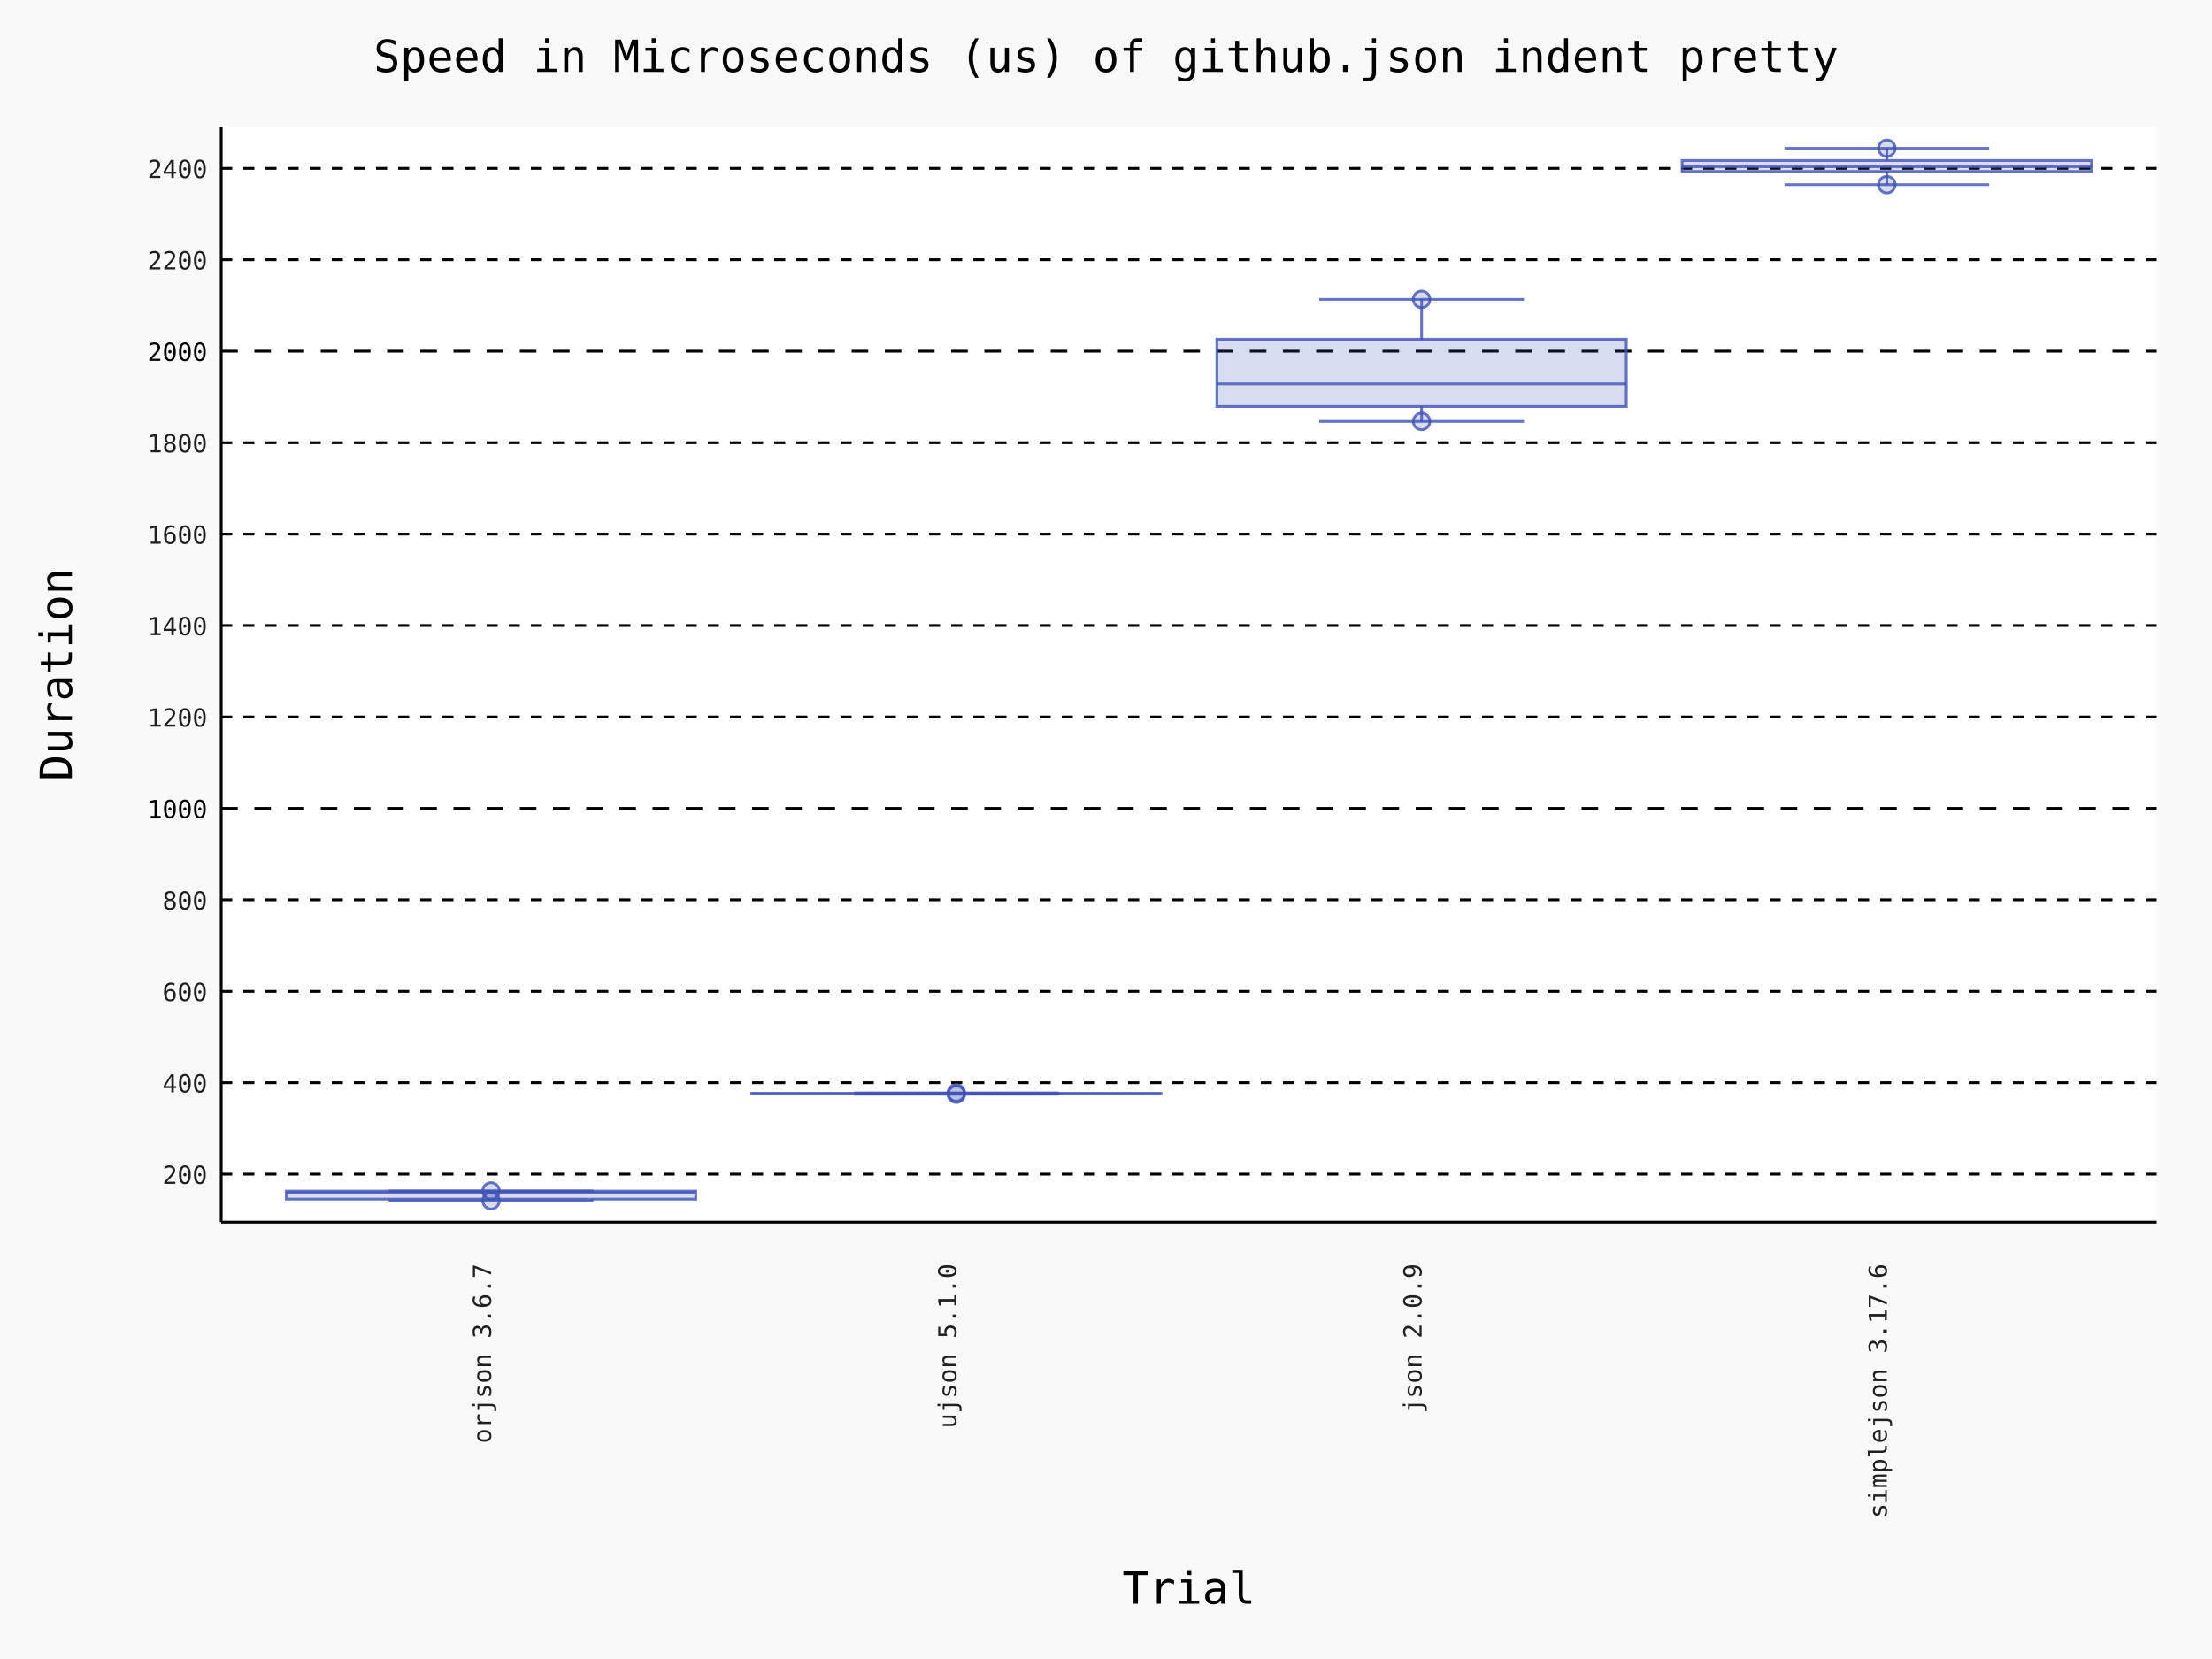
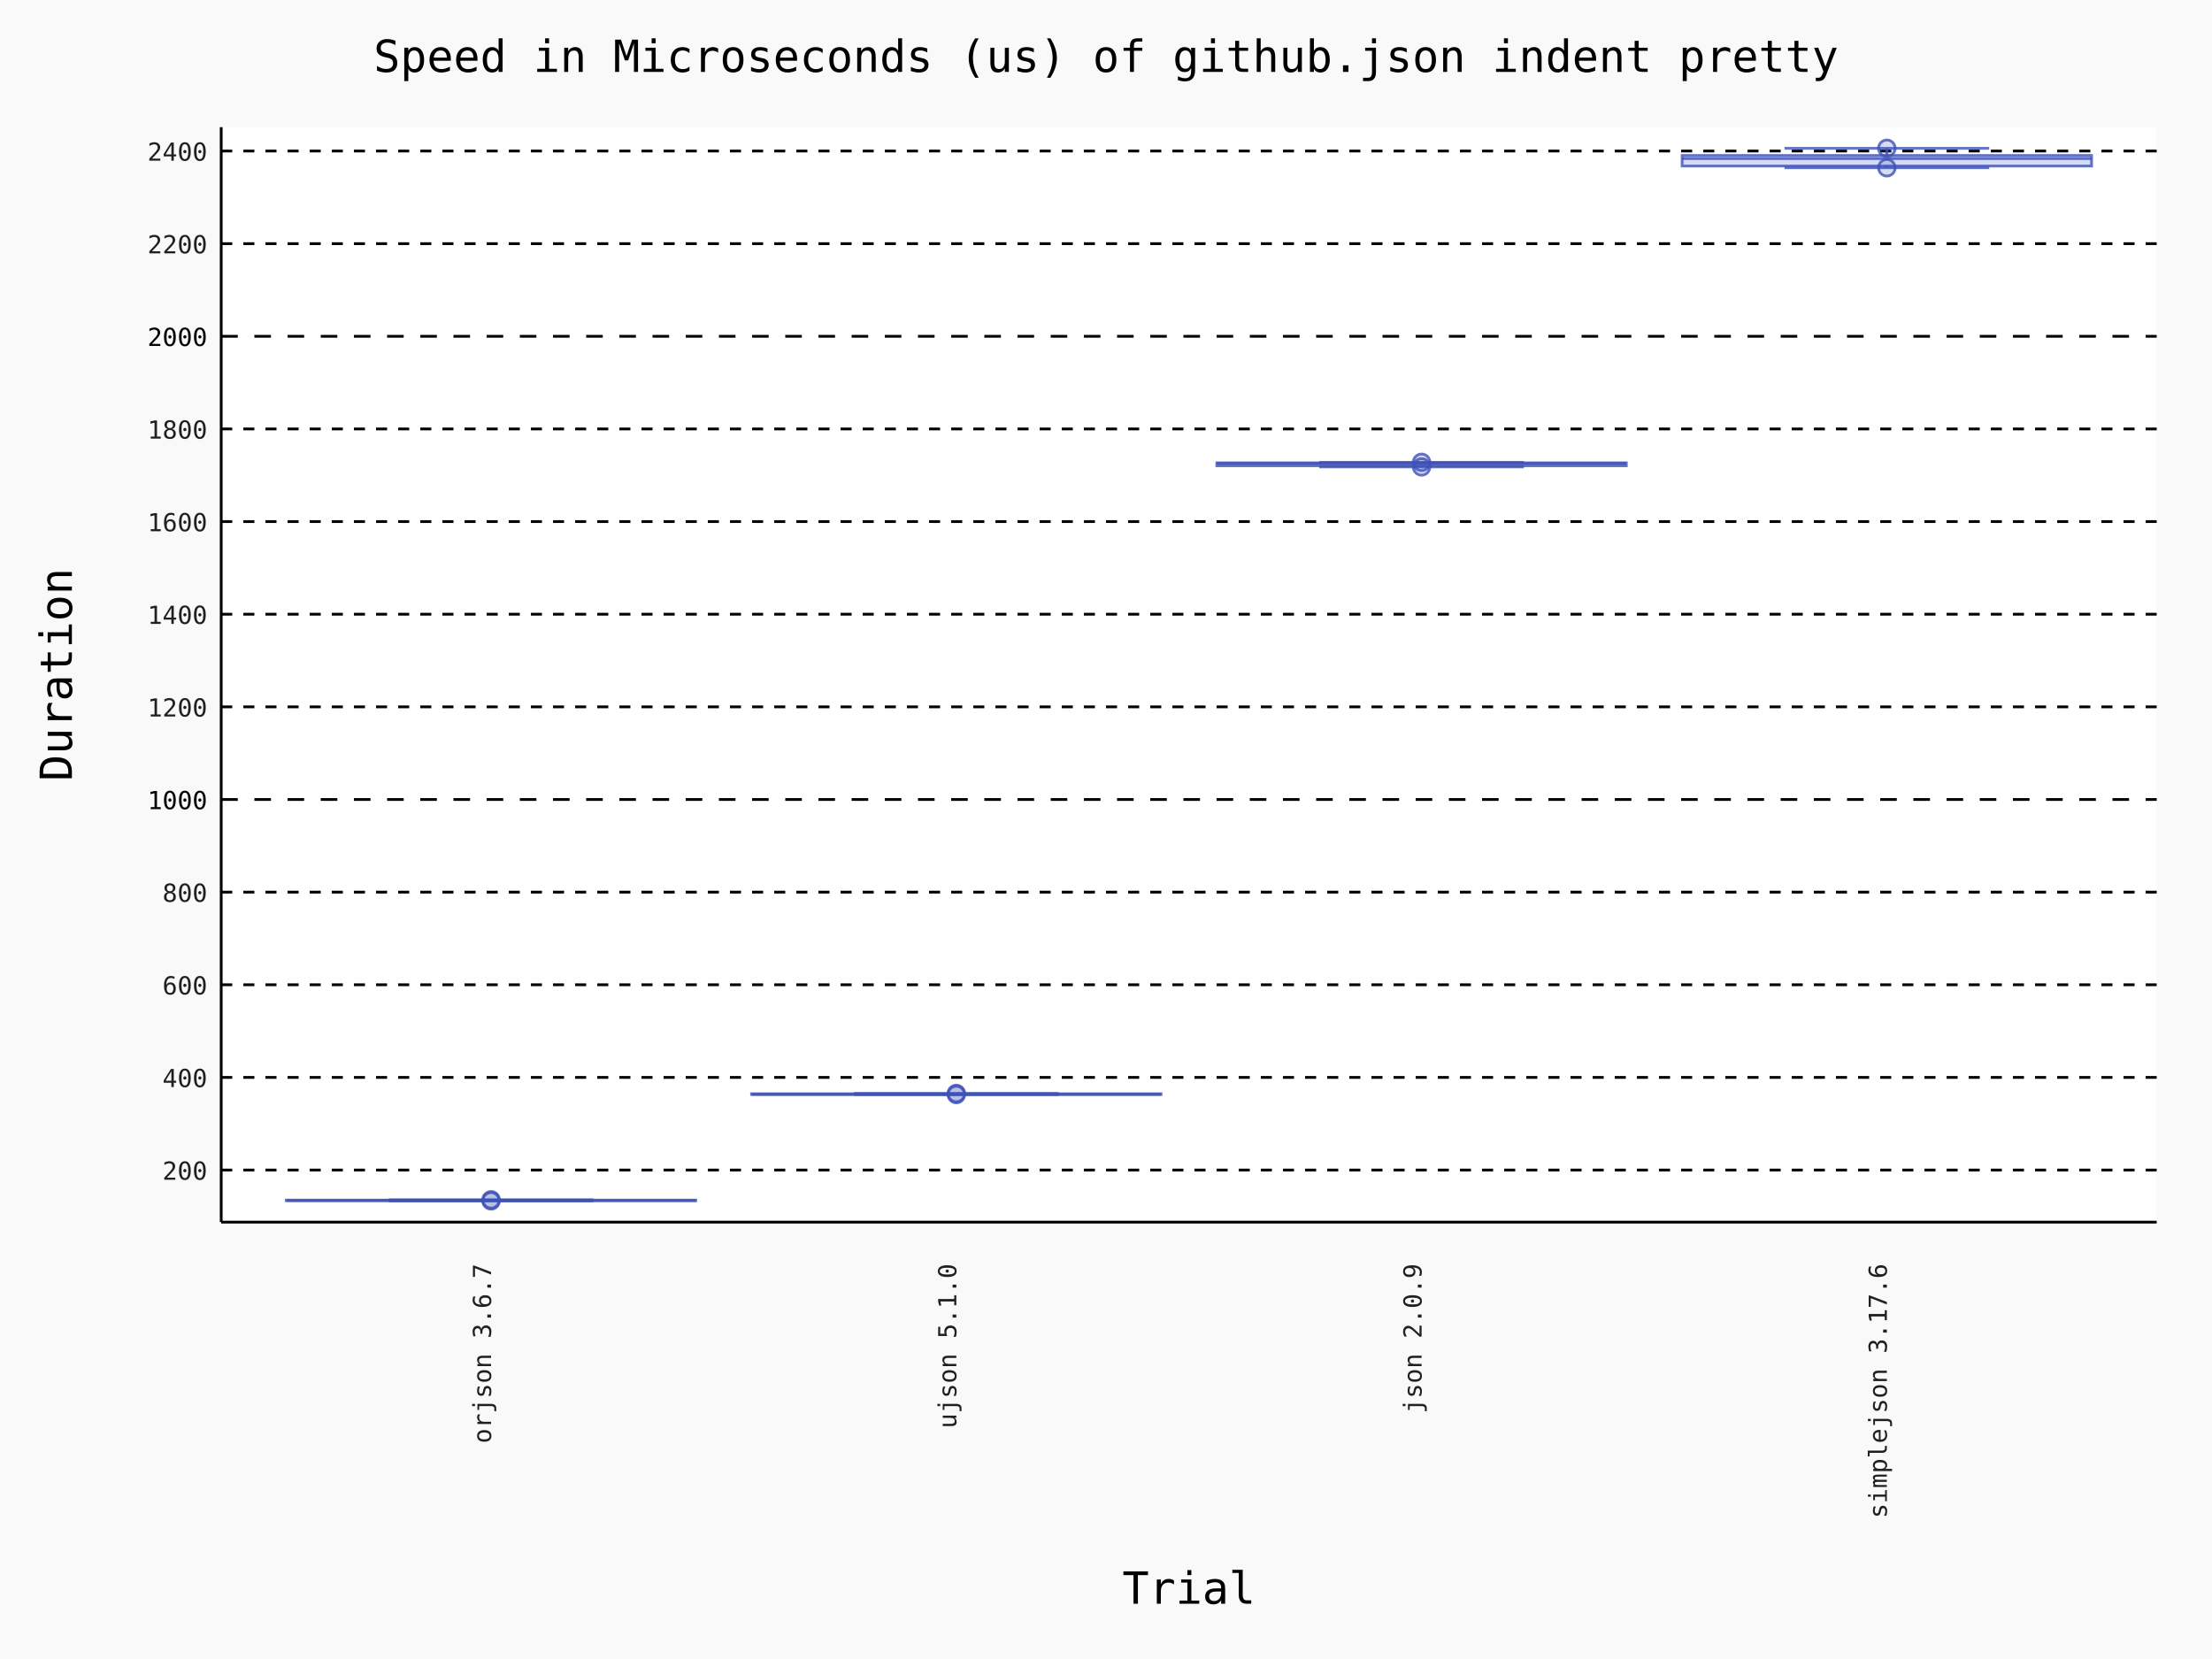
- <svg xmlns="http://www.w3.org/2000/svg" id="chart-5c181fe8-2276-4d3e-965f-a62d33a86fb0" class="pygal-chart" viewBox="0 0 800 600">
+ <svg xmlns="http://www.w3.org/2000/svg" id="chart-e7b89b30-80ec-4679-8d17-3966ae1e5032" class="pygal-chart" viewBox="0 0 800 600">
  <defs>
-     <style type="text/css">#chart-5c181fe8-2276-4d3e-965f-a62d33a86fb0{-webkit-user-select:none;-webkit-font-smoothing:antialiased;font-family:Consolas,"Deja Vu Sans Mono","Bitstream Vera Sans Mono","Courier New",monospace}#chart-5c181fe8-2276-4d3e-965f-a62d33a86fb0 .title{font-family:Consolas,"Deja Vu Sans Mono","Bitstream Vera Sans Mono","Courier New",monospace;font-size:16px}#chart-5c181fe8-2276-4d3e-965f-a62d33a86fb0 .legends .legend text{font-family:Consolas,"Deja Vu Sans Mono","Bitstream Vera Sans Mono","Courier New",monospace;font-size:14px}#chart-5c181fe8-2276-4d3e-965f-a62d33a86fb0 .axis text{font-family:Consolas,"Deja Vu Sans Mono","Bitstream Vera Sans Mono","Courier New",monospace;font-size:10px}#chart-5c181fe8-2276-4d3e-965f-a62d33a86fb0 .axis text.major{font-family:Consolas,"Deja Vu Sans Mono","Bitstream Vera Sans Mono","Courier New",monospace;font-size:10px}#chart-5c181fe8-2276-4d3e-965f-a62d33a86fb0 .text-overlay text.value{font-family:Consolas,"Deja Vu Sans Mono","Bitstream Vera Sans Mono","Courier New",monospace;font-size:16px}#chart-5c181fe8-2276-4d3e-965f-a62d33a86fb0 .text-overlay text.label{font-family:Consolas,"Deja Vu Sans Mono","Bitstream Vera Sans Mono","Courier New",monospace;font-size:10px}#chart-5c181fe8-2276-4d3e-965f-a62d33a86fb0 .tooltip{font-family:Consolas,"Deja Vu Sans Mono","Bitstream Vera Sans Mono","Courier New",monospace;font-size:14px}#chart-5c181fe8-2276-4d3e-965f-a62d33a86fb0 text.no_data{font-family:Consolas,"Deja Vu Sans Mono","Bitstream Vera Sans Mono","Courier New",monospace;font-size:64px}
- #chart-5c181fe8-2276-4d3e-965f-a62d33a86fb0{background-color:rgba(249,249,249,1)}#chart-5c181fe8-2276-4d3e-965f-a62d33a86fb0 path,#chart-5c181fe8-2276-4d3e-965f-a62d33a86fb0 line,#chart-5c181fe8-2276-4d3e-965f-a62d33a86fb0 rect,#chart-5c181fe8-2276-4d3e-965f-a62d33a86fb0 circle{-webkit-transition:150ms;-moz-transition:150ms;transition:150ms}#chart-5c181fe8-2276-4d3e-965f-a62d33a86fb0 .graph &gt; .background{fill:rgba(249,249,249,1)}#chart-5c181fe8-2276-4d3e-965f-a62d33a86fb0 .plot &gt; .background{fill:rgba(255,255,255,1)}#chart-5c181fe8-2276-4d3e-965f-a62d33a86fb0 .graph{fill:rgba(0,0,0,.87)}#chart-5c181fe8-2276-4d3e-965f-a62d33a86fb0 text.no_data{fill:rgba(0,0,0,1)}#chart-5c181fe8-2276-4d3e-965f-a62d33a86fb0 .title{fill:rgba(0,0,0,1)}#chart-5c181fe8-2276-4d3e-965f-a62d33a86fb0 .legends .legend text{fill:rgba(0,0,0,.87)}#chart-5c181fe8-2276-4d3e-965f-a62d33a86fb0 .legends .legend:hover text{fill:rgba(0,0,0,1)}#chart-5c181fe8-2276-4d3e-965f-a62d33a86fb0 .axis .line{stroke:rgba(0,0,0,1)}#chart-5c181fe8-2276-4d3e-965f-a62d33a86fb0 .axis .guide.line{stroke:rgba(0,0,0,.54)}#chart-5c181fe8-2276-4d3e-965f-a62d33a86fb0 .axis .major.line{stroke:rgba(0,0,0,.87)}#chart-5c181fe8-2276-4d3e-965f-a62d33a86fb0 .axis text.major{fill:rgba(0,0,0,1)}#chart-5c181fe8-2276-4d3e-965f-a62d33a86fb0 .axis.y .guides:hover .guide.line,#chart-5c181fe8-2276-4d3e-965f-a62d33a86fb0 .line-graph .axis.x .guides:hover .guide.line,#chart-5c181fe8-2276-4d3e-965f-a62d33a86fb0 .stackedline-graph .axis.x .guides:hover .guide.line,#chart-5c181fe8-2276-4d3e-965f-a62d33a86fb0 .xy-graph .axis.x .guides:hover .guide.line{stroke:rgba(0,0,0,1)}#chart-5c181fe8-2276-4d3e-965f-a62d33a86fb0 .axis .guides:hover text{fill:rgba(0,0,0,1)}#chart-5c181fe8-2276-4d3e-965f-a62d33a86fb0 .reactive{fill-opacity:.7;stroke-opacity:.8;stroke-width:1}#chart-5c181fe8-2276-4d3e-965f-a62d33a86fb0 .ci{stroke:rgba(0,0,0,.87)}#chart-5c181fe8-2276-4d3e-965f-a62d33a86fb0 .reactive.active,#chart-5c181fe8-2276-4d3e-965f-a62d33a86fb0 .active .reactive{fill-opacity:.8;stroke-opacity:.9;stroke-width:4}#chart-5c181fe8-2276-4d3e-965f-a62d33a86fb0 .ci .reactive.active{stroke-width:1.5}#chart-5c181fe8-2276-4d3e-965f-a62d33a86fb0 .series text{fill:rgba(0,0,0,1)}#chart-5c181fe8-2276-4d3e-965f-a62d33a86fb0 .tooltip rect{fill:rgba(255,255,255,1);stroke:rgba(0,0,0,1);-webkit-transition:opacity 150ms;-moz-transition:opacity 150ms;transition:opacity 150ms}#chart-5c181fe8-2276-4d3e-965f-a62d33a86fb0 .tooltip .label{fill:rgba(0,0,0,.87)}#chart-5c181fe8-2276-4d3e-965f-a62d33a86fb0 .tooltip .label{fill:rgba(0,0,0,.87)}#chart-5c181fe8-2276-4d3e-965f-a62d33a86fb0 .tooltip .legend{font-size:.8em;fill:rgba(0,0,0,.54)}#chart-5c181fe8-2276-4d3e-965f-a62d33a86fb0 .tooltip .x_label{font-size:.6em;fill:rgba(0,0,0,1)}#chart-5c181fe8-2276-4d3e-965f-a62d33a86fb0 .tooltip .xlink{font-size:.5em;text-decoration:underline}#chart-5c181fe8-2276-4d3e-965f-a62d33a86fb0 .tooltip .value{font-size:1.5em}#chart-5c181fe8-2276-4d3e-965f-a62d33a86fb0 .bound{font-size:.5em}#chart-5c181fe8-2276-4d3e-965f-a62d33a86fb0 .max-value{font-size:.75em;fill:rgba(0,0,0,.54)}#chart-5c181fe8-2276-4d3e-965f-a62d33a86fb0 .map-element{fill:rgba(255,255,255,1);stroke:rgba(0,0,0,.54) !important}#chart-5c181fe8-2276-4d3e-965f-a62d33a86fb0 .map-element .reactive{fill-opacity:inherit;stroke-opacity:inherit}#chart-5c181fe8-2276-4d3e-965f-a62d33a86fb0 .color-0,#chart-5c181fe8-2276-4d3e-965f-a62d33a86fb0 .color-0 a:visited{stroke:#3F51B5;fill:#3F51B5}#chart-5c181fe8-2276-4d3e-965f-a62d33a86fb0 .color-1,#chart-5c181fe8-2276-4d3e-965f-a62d33a86fb0 .color-1 a:visited{stroke:#3F51B5;fill:#3F51B5}#chart-5c181fe8-2276-4d3e-965f-a62d33a86fb0 .color-2,#chart-5c181fe8-2276-4d3e-965f-a62d33a86fb0 .color-2 a:visited{stroke:#3F51B5;fill:#3F51B5}#chart-5c181fe8-2276-4d3e-965f-a62d33a86fb0 .color-3,#chart-5c181fe8-2276-4d3e-965f-a62d33a86fb0 .color-3 a:visited{stroke:#3F51B5;fill:#3F51B5}#chart-5c181fe8-2276-4d3e-965f-a62d33a86fb0 .text-overlay .color-0 text{fill:black}#chart-5c181fe8-2276-4d3e-965f-a62d33a86fb0 .text-overlay .color-1 text{fill:black}#chart-5c181fe8-2276-4d3e-965f-a62d33a86fb0 .text-overlay .color-2 text{fill:black}#chart-5c181fe8-2276-4d3e-965f-a62d33a86fb0 .text-overlay .color-3 text{fill:black}
- #chart-5c181fe8-2276-4d3e-965f-a62d33a86fb0 text.no_data{text-anchor:middle}#chart-5c181fe8-2276-4d3e-965f-a62d33a86fb0 .guide.line{fill:none}#chart-5c181fe8-2276-4d3e-965f-a62d33a86fb0 .centered{text-anchor:middle}#chart-5c181fe8-2276-4d3e-965f-a62d33a86fb0 .title{text-anchor:middle}#chart-5c181fe8-2276-4d3e-965f-a62d33a86fb0 .legends .legend text{fill-opacity:1}#chart-5c181fe8-2276-4d3e-965f-a62d33a86fb0 .axis.x text{text-anchor:middle}#chart-5c181fe8-2276-4d3e-965f-a62d33a86fb0 .axis.x:not(.web) text[transform]{text-anchor:start}#chart-5c181fe8-2276-4d3e-965f-a62d33a86fb0 .axis.x:not(.web) text[transform].backwards{text-anchor:end}#chart-5c181fe8-2276-4d3e-965f-a62d33a86fb0 .axis.y text{text-anchor:end}#chart-5c181fe8-2276-4d3e-965f-a62d33a86fb0 .axis.y text[transform].backwards{text-anchor:start}#chart-5c181fe8-2276-4d3e-965f-a62d33a86fb0 .axis.y2 text{text-anchor:start}#chart-5c181fe8-2276-4d3e-965f-a62d33a86fb0 .axis.y2 text[transform].backwards{text-anchor:end}#chart-5c181fe8-2276-4d3e-965f-a62d33a86fb0 .axis .guide.line{stroke-dasharray:4,4;stroke:black}#chart-5c181fe8-2276-4d3e-965f-a62d33a86fb0 .axis .major.guide.line{stroke-dasharray:6,6;stroke:black}#chart-5c181fe8-2276-4d3e-965f-a62d33a86fb0 .horizontal .axis.y .guide.line,#chart-5c181fe8-2276-4d3e-965f-a62d33a86fb0 .horizontal .axis.y2 .guide.line,#chart-5c181fe8-2276-4d3e-965f-a62d33a86fb0 .vertical .axis.x .guide.line{opacity:0}#chart-5c181fe8-2276-4d3e-965f-a62d33a86fb0 .horizontal .axis.always_show .guide.line,#chart-5c181fe8-2276-4d3e-965f-a62d33a86fb0 .vertical .axis.always_show .guide.line{opacity:1 !important}#chart-5c181fe8-2276-4d3e-965f-a62d33a86fb0 .axis.y .guides:hover .guide.line,#chart-5c181fe8-2276-4d3e-965f-a62d33a86fb0 .axis.y2 .guides:hover .guide.line,#chart-5c181fe8-2276-4d3e-965f-a62d33a86fb0 .axis.x .guides:hover .guide.line{opacity:1}#chart-5c181fe8-2276-4d3e-965f-a62d33a86fb0 .axis .guides:hover text{opacity:1}#chart-5c181fe8-2276-4d3e-965f-a62d33a86fb0 .nofill{fill:none}#chart-5c181fe8-2276-4d3e-965f-a62d33a86fb0 .subtle-fill{fill-opacity:.2}#chart-5c181fe8-2276-4d3e-965f-a62d33a86fb0 .dot{stroke-width:1px;fill-opacity:1;stroke-opacity:1}#chart-5c181fe8-2276-4d3e-965f-a62d33a86fb0 .dot.active{stroke-width:5px}#chart-5c181fe8-2276-4d3e-965f-a62d33a86fb0 .dot.negative{fill:transparent}#chart-5c181fe8-2276-4d3e-965f-a62d33a86fb0 text,#chart-5c181fe8-2276-4d3e-965f-a62d33a86fb0 tspan{stroke:none !important}#chart-5c181fe8-2276-4d3e-965f-a62d33a86fb0 .series text.active{opacity:1}#chart-5c181fe8-2276-4d3e-965f-a62d33a86fb0 .tooltip rect{fill-opacity:.95;stroke-width:.5}#chart-5c181fe8-2276-4d3e-965f-a62d33a86fb0 .tooltip text{fill-opacity:1}#chart-5c181fe8-2276-4d3e-965f-a62d33a86fb0 .showable{visibility:hidden}#chart-5c181fe8-2276-4d3e-965f-a62d33a86fb0 .showable.shown{visibility:visible}#chart-5c181fe8-2276-4d3e-965f-a62d33a86fb0 .gauge-background{fill:rgba(229,229,229,1);stroke:none}#chart-5c181fe8-2276-4d3e-965f-a62d33a86fb0 .bg-lines{stroke:rgba(249,249,249,1);stroke-width:2px}
+     <style type="text/css">#chart-e7b89b30-80ec-4679-8d17-3966ae1e5032{-webkit-user-select:none;-webkit-font-smoothing:antialiased;font-family:Consolas,"Deja Vu Sans Mono","Bitstream Vera Sans Mono","Courier New",monospace}#chart-e7b89b30-80ec-4679-8d17-3966ae1e5032 .title{font-family:Consolas,"Deja Vu Sans Mono","Bitstream Vera Sans Mono","Courier New",monospace;font-size:16px}#chart-e7b89b30-80ec-4679-8d17-3966ae1e5032 .legends .legend text{font-family:Consolas,"Deja Vu Sans Mono","Bitstream Vera Sans Mono","Courier New",monospace;font-size:14px}#chart-e7b89b30-80ec-4679-8d17-3966ae1e5032 .axis text{font-family:Consolas,"Deja Vu Sans Mono","Bitstream Vera Sans Mono","Courier New",monospace;font-size:10px}#chart-e7b89b30-80ec-4679-8d17-3966ae1e5032 .axis text.major{font-family:Consolas,"Deja Vu Sans Mono","Bitstream Vera Sans Mono","Courier New",monospace;font-size:10px}#chart-e7b89b30-80ec-4679-8d17-3966ae1e5032 .text-overlay text.value{font-family:Consolas,"Deja Vu Sans Mono","Bitstream Vera Sans Mono","Courier New",monospace;font-size:16px}#chart-e7b89b30-80ec-4679-8d17-3966ae1e5032 .text-overlay text.label{font-family:Consolas,"Deja Vu Sans Mono","Bitstream Vera Sans Mono","Courier New",monospace;font-size:10px}#chart-e7b89b30-80ec-4679-8d17-3966ae1e5032 .tooltip{font-family:Consolas,"Deja Vu Sans Mono","Bitstream Vera Sans Mono","Courier New",monospace;font-size:14px}#chart-e7b89b30-80ec-4679-8d17-3966ae1e5032 text.no_data{font-family:Consolas,"Deja Vu Sans Mono","Bitstream Vera Sans Mono","Courier New",monospace;font-size:64px}
+ #chart-e7b89b30-80ec-4679-8d17-3966ae1e5032{background-color:rgba(249,249,249,1)}#chart-e7b89b30-80ec-4679-8d17-3966ae1e5032 path,#chart-e7b89b30-80ec-4679-8d17-3966ae1e5032 line,#chart-e7b89b30-80ec-4679-8d17-3966ae1e5032 rect,#chart-e7b89b30-80ec-4679-8d17-3966ae1e5032 circle{-webkit-transition:150ms;-moz-transition:150ms;transition:150ms}#chart-e7b89b30-80ec-4679-8d17-3966ae1e5032 .graph &gt; .background{fill:rgba(249,249,249,1)}#chart-e7b89b30-80ec-4679-8d17-3966ae1e5032 .plot &gt; .background{fill:rgba(255,255,255,1)}#chart-e7b89b30-80ec-4679-8d17-3966ae1e5032 .graph{fill:rgba(0,0,0,.87)}#chart-e7b89b30-80ec-4679-8d17-3966ae1e5032 text.no_data{fill:rgba(0,0,0,1)}#chart-e7b89b30-80ec-4679-8d17-3966ae1e5032 .title{fill:rgba(0,0,0,1)}#chart-e7b89b30-80ec-4679-8d17-3966ae1e5032 .legends .legend text{fill:rgba(0,0,0,.87)}#chart-e7b89b30-80ec-4679-8d17-3966ae1e5032 .legends .legend:hover text{fill:rgba(0,0,0,1)}#chart-e7b89b30-80ec-4679-8d17-3966ae1e5032 .axis .line{stroke:rgba(0,0,0,1)}#chart-e7b89b30-80ec-4679-8d17-3966ae1e5032 .axis .guide.line{stroke:rgba(0,0,0,.54)}#chart-e7b89b30-80ec-4679-8d17-3966ae1e5032 .axis .major.line{stroke:rgba(0,0,0,.87)}#chart-e7b89b30-80ec-4679-8d17-3966ae1e5032 .axis text.major{fill:rgba(0,0,0,1)}#chart-e7b89b30-80ec-4679-8d17-3966ae1e5032 .axis.y .guides:hover .guide.line,#chart-e7b89b30-80ec-4679-8d17-3966ae1e5032 .line-graph .axis.x .guides:hover .guide.line,#chart-e7b89b30-80ec-4679-8d17-3966ae1e5032 .stackedline-graph .axis.x .guides:hover .guide.line,#chart-e7b89b30-80ec-4679-8d17-3966ae1e5032 .xy-graph .axis.x .guides:hover .guide.line{stroke:rgba(0,0,0,1)}#chart-e7b89b30-80ec-4679-8d17-3966ae1e5032 .axis .guides:hover text{fill:rgba(0,0,0,1)}#chart-e7b89b30-80ec-4679-8d17-3966ae1e5032 .reactive{fill-opacity:.7;stroke-opacity:.8;stroke-width:1}#chart-e7b89b30-80ec-4679-8d17-3966ae1e5032 .ci{stroke:rgba(0,0,0,.87)}#chart-e7b89b30-80ec-4679-8d17-3966ae1e5032 .reactive.active,#chart-e7b89b30-80ec-4679-8d17-3966ae1e5032 .active .reactive{fill-opacity:.8;stroke-opacity:.9;stroke-width:4}#chart-e7b89b30-80ec-4679-8d17-3966ae1e5032 .ci .reactive.active{stroke-width:1.5}#chart-e7b89b30-80ec-4679-8d17-3966ae1e5032 .series text{fill:rgba(0,0,0,1)}#chart-e7b89b30-80ec-4679-8d17-3966ae1e5032 .tooltip rect{fill:rgba(255,255,255,1);stroke:rgba(0,0,0,1);-webkit-transition:opacity 150ms;-moz-transition:opacity 150ms;transition:opacity 150ms}#chart-e7b89b30-80ec-4679-8d17-3966ae1e5032 .tooltip .label{fill:rgba(0,0,0,.87)}#chart-e7b89b30-80ec-4679-8d17-3966ae1e5032 .tooltip .label{fill:rgba(0,0,0,.87)}#chart-e7b89b30-80ec-4679-8d17-3966ae1e5032 .tooltip .legend{font-size:.8em;fill:rgba(0,0,0,.54)}#chart-e7b89b30-80ec-4679-8d17-3966ae1e5032 .tooltip .x_label{font-size:.6em;fill:rgba(0,0,0,1)}#chart-e7b89b30-80ec-4679-8d17-3966ae1e5032 .tooltip .xlink{font-size:.5em;text-decoration:underline}#chart-e7b89b30-80ec-4679-8d17-3966ae1e5032 .tooltip .value{font-size:1.5em}#chart-e7b89b30-80ec-4679-8d17-3966ae1e5032 .bound{font-size:.5em}#chart-e7b89b30-80ec-4679-8d17-3966ae1e5032 .max-value{font-size:.75em;fill:rgba(0,0,0,.54)}#chart-e7b89b30-80ec-4679-8d17-3966ae1e5032 .map-element{fill:rgba(255,255,255,1);stroke:rgba(0,0,0,.54) !important}#chart-e7b89b30-80ec-4679-8d17-3966ae1e5032 .map-element .reactive{fill-opacity:inherit;stroke-opacity:inherit}#chart-e7b89b30-80ec-4679-8d17-3966ae1e5032 .color-0,#chart-e7b89b30-80ec-4679-8d17-3966ae1e5032 .color-0 a:visited{stroke:#3F51B5;fill:#3F51B5}#chart-e7b89b30-80ec-4679-8d17-3966ae1e5032 .color-1,#chart-e7b89b30-80ec-4679-8d17-3966ae1e5032 .color-1 a:visited{stroke:#3F51B5;fill:#3F51B5}#chart-e7b89b30-80ec-4679-8d17-3966ae1e5032 .color-2,#chart-e7b89b30-80ec-4679-8d17-3966ae1e5032 .color-2 a:visited{stroke:#3F51B5;fill:#3F51B5}#chart-e7b89b30-80ec-4679-8d17-3966ae1e5032 .color-3,#chart-e7b89b30-80ec-4679-8d17-3966ae1e5032 .color-3 a:visited{stroke:#3F51B5;fill:#3F51B5}#chart-e7b89b30-80ec-4679-8d17-3966ae1e5032 .text-overlay .color-0 text{fill:black}#chart-e7b89b30-80ec-4679-8d17-3966ae1e5032 .text-overlay .color-1 text{fill:black}#chart-e7b89b30-80ec-4679-8d17-3966ae1e5032 .text-overlay .color-2 text{fill:black}#chart-e7b89b30-80ec-4679-8d17-3966ae1e5032 .text-overlay .color-3 text{fill:black}
+ #chart-e7b89b30-80ec-4679-8d17-3966ae1e5032 text.no_data{text-anchor:middle}#chart-e7b89b30-80ec-4679-8d17-3966ae1e5032 .guide.line{fill:none}#chart-e7b89b30-80ec-4679-8d17-3966ae1e5032 .centered{text-anchor:middle}#chart-e7b89b30-80ec-4679-8d17-3966ae1e5032 .title{text-anchor:middle}#chart-e7b89b30-80ec-4679-8d17-3966ae1e5032 .legends .legend text{fill-opacity:1}#chart-e7b89b30-80ec-4679-8d17-3966ae1e5032 .axis.x text{text-anchor:middle}#chart-e7b89b30-80ec-4679-8d17-3966ae1e5032 .axis.x:not(.web) text[transform]{text-anchor:start}#chart-e7b89b30-80ec-4679-8d17-3966ae1e5032 .axis.x:not(.web) text[transform].backwards{text-anchor:end}#chart-e7b89b30-80ec-4679-8d17-3966ae1e5032 .axis.y text{text-anchor:end}#chart-e7b89b30-80ec-4679-8d17-3966ae1e5032 .axis.y text[transform].backwards{text-anchor:start}#chart-e7b89b30-80ec-4679-8d17-3966ae1e5032 .axis.y2 text{text-anchor:start}#chart-e7b89b30-80ec-4679-8d17-3966ae1e5032 .axis.y2 text[transform].backwards{text-anchor:end}#chart-e7b89b30-80ec-4679-8d17-3966ae1e5032 .axis .guide.line{stroke-dasharray:4,4;stroke:black}#chart-e7b89b30-80ec-4679-8d17-3966ae1e5032 .axis .major.guide.line{stroke-dasharray:6,6;stroke:black}#chart-e7b89b30-80ec-4679-8d17-3966ae1e5032 .horizontal .axis.y .guide.line,#chart-e7b89b30-80ec-4679-8d17-3966ae1e5032 .horizontal .axis.y2 .guide.line,#chart-e7b89b30-80ec-4679-8d17-3966ae1e5032 .vertical .axis.x .guide.line{opacity:0}#chart-e7b89b30-80ec-4679-8d17-3966ae1e5032 .horizontal .axis.always_show .guide.line,#chart-e7b89b30-80ec-4679-8d17-3966ae1e5032 .vertical .axis.always_show .guide.line{opacity:1 !important}#chart-e7b89b30-80ec-4679-8d17-3966ae1e5032 .axis.y .guides:hover .guide.line,#chart-e7b89b30-80ec-4679-8d17-3966ae1e5032 .axis.y2 .guides:hover .guide.line,#chart-e7b89b30-80ec-4679-8d17-3966ae1e5032 .axis.x .guides:hover .guide.line{opacity:1}#chart-e7b89b30-80ec-4679-8d17-3966ae1e5032 .axis .guides:hover text{opacity:1}#chart-e7b89b30-80ec-4679-8d17-3966ae1e5032 .nofill{fill:none}#chart-e7b89b30-80ec-4679-8d17-3966ae1e5032 .subtle-fill{fill-opacity:.2}#chart-e7b89b30-80ec-4679-8d17-3966ae1e5032 .dot{stroke-width:1px;fill-opacity:1;stroke-opacity:1}#chart-e7b89b30-80ec-4679-8d17-3966ae1e5032 .dot.active{stroke-width:5px}#chart-e7b89b30-80ec-4679-8d17-3966ae1e5032 .dot.negative{fill:transparent}#chart-e7b89b30-80ec-4679-8d17-3966ae1e5032 text,#chart-e7b89b30-80ec-4679-8d17-3966ae1e5032 tspan{stroke:none !important}#chart-e7b89b30-80ec-4679-8d17-3966ae1e5032 .series text.active{opacity:1}#chart-e7b89b30-80ec-4679-8d17-3966ae1e5032 .tooltip rect{fill-opacity:.95;stroke-width:.5}#chart-e7b89b30-80ec-4679-8d17-3966ae1e5032 .tooltip text{fill-opacity:1}#chart-e7b89b30-80ec-4679-8d17-3966ae1e5032 .showable{visibility:hidden}#chart-e7b89b30-80ec-4679-8d17-3966ae1e5032 .showable.shown{visibility:visible}#chart-e7b89b30-80ec-4679-8d17-3966ae1e5032 .gauge-background{fill:rgba(229,229,229,1);stroke:none}#chart-e7b89b30-80ec-4679-8d17-3966ae1e5032 .bg-lines{stroke:rgba(249,249,249,1);stroke-width:2px}
.tooltip .value{font-size:1em !important}.axis text{font-size:9px !important}</style>
  </defs>
  <g class="graph custombox-graph vertical">
    <rect x="0" y="0" width="800" height="600" class="background" />
    <g transform="translate(80, 46)" class="plot">
      <rect x="0" y="0" width="700.0" height="396.0" class="background" />
      <g class="axis y always_show">
        <path d="M0 396 h700" class="line" />
        <g class="guides">
-           <path d="M0 378.63 h700" class="guide line" />
-           <text x="-5" y="382.13" class="">200</text>
+           <path d="M0 377.161 h700" class="guide line" />
+           <text x="-5" y="380.661" class="">200</text>
        </g>
        <g class="guides">
-           <path d="M0 345.563 h700" class="guide line" />
-           <text x="-5" y="349.063" class="">400</text>
+           <path d="M0 343.657 h700" class="guide line" />
+           <text x="-5" y="347.157" class="">400</text>
        </g>
        <g class="guides">
-           <path d="M0 312.495 h700" class="guide line" />
-           <text x="-5" y="315.995" class="">600</text>
+           <path d="M0 310.154 h700" class="guide line" />
+           <text x="-5" y="313.654" class="">600</text>
        </g>
        <g class="guides">
-           <path d="M0 279.428 h700" class="guide line" />
-           <text x="-5" y="282.928" class="">800</text>
+           <path d="M0 276.65 h700" class="guide line" />
+           <text x="-5" y="280.15" class="">800</text>
        </g>
        <g class="guides">
-           <path d="M0 246.361 h700" class="major guide line" />
-           <text x="-5" y="249.861" class="major">1000</text>
+           <path d="M0 243.146 h700" class="major guide line" />
+           <text x="-5" y="246.646" class="major">1000</text>
        </g>
        <g class="guides">
-           <path d="M0 213.294 h700" class="guide line" />
-           <text x="-5" y="216.794" class="">1200</text>
+           <path d="M0 209.643 h700" class="guide line" />
+           <text x="-5" y="213.143" class="">1200</text>
        </g>
        <g class="guides">
-           <path d="M0 180.226 h700" class="guide line" />
-           <text x="-5" y="183.726" class="">1400</text>
+           <path d="M0 176.139 h700" class="guide line" />
+           <text x="-5" y="179.639" class="">1400</text>
        </g>
        <g class="guides">
-           <path d="M0 147.159 h700" class="guide line" />
-           <text x="-5" y="150.659" class="">1600</text>
+           <path d="M0 142.635 h700" class="guide line" />
+           <text x="-5" y="146.135" class="">1600</text>
        </g>
        <g class="guides">
-           <path d="M0 114.092 h700" class="guide line" />
-           <text x="-5" y="117.592" class="">1800</text>
+           <path d="M0 109.132 h700" class="guide line" />
+           <text x="-5" y="112.632" class="">1800</text>
        </g>
        <g class="guides">
-           <path d="M0 81.025 h700" class="major guide line" />
-           <text x="-5" y="84.525" class="major">2000</text>
+           <path d="M0 75.628 h700" class="major guide line" />
+           <text x="-5" y="79.128" class="major">2000</text>
        </g>
        <g class="guides">
-           <path d="M0 47.957 h700" class="guide line" />
-           <text x="-5" y="51.457" class="">2200</text>
+           <path d="M0 42.124 h700" class="guide line" />
+           <text x="-5" y="45.624" class="">2200</text>
        </g>
        <g class="guides">
-           <path d="M0 14.89 h700" class="guide line" />
-           <text x="-5" y="18.39" class="">2400</text>
+           <path d="M0 8.62 h700" class="guide line" />
+           <text x="-5" y="12.12" class="">2400</text>
        </g>
      </g>
      <g class="axis x">
        <path d="M0 0 v396" class="line" />
        <g class="guides">
          <path d="M97.596 0 v396" class="guide line" />
          <text x="97.596" y="411.0" class="backwards" transform="rotate(270 97.59615 411)">orjson 3.6.7</text>
        </g>
        <g class="guides">
          <path d="M265.865 0 v396" class="guide line" />
          <text x="265.865" y="411.0" class="backwards" transform="rotate(270 265.8654 411)">ujson 5.1.0</text>
        </g>
        <g class="guides">
          <path d="M434.135 0 v396" class="guide line" />
          <text x="434.135" y="411.0" class="backwards" transform="rotate(270 434.1346 411)">json 2.0.9</text>
        </g>
        <g class="guides">
          <path d="M602.404 0 v396" class="guide line" />
          <text x="602.404" y="411.0" class="backwards" transform="rotate(270 602.4038 411)">simplejson 3.17.6</text>
        </g>
      </g>
      <g class="series serie-0 color-0">
        <g class="boxes">
          <g class="box">
-             <path stroke-width="3" d="M60.577 388.257 L134.615 388.257" class="reactive tooltip-trigger" />
-             <path stroke-width="3" d="M23.558 385.374 L171.635 385.374" class="reactive tooltip-trigger" />
-             <path stroke-width="3" d="M60.577 384.725 L134.615 384.725" class="reactive tooltip-trigger" />
-             <path stroke-width="2" d="M97.596 388.257 L97.596 387.673" class="reactive tooltip-trigger" />
-             <path stroke-width="2" d="M97.596 384.725 L97.596 384.768" class="reactive tooltip-trigger" />
-             <rect x="23.558" y="384.768" height="2.905" width="148.077" class="subtle-fill reactive tooltip-trigger" />
-             <circle cx="97.596" cy="388.257" r="3" class="subtle-fill reactive tooltip-trigger" />
-             <circle cx="97.596" cy="384.725" r="3" class="subtle-fill reactive tooltip-trigger" />
+             <path stroke-width="3" d="M60.577 388.317 L134.615 388.317" class="reactive tooltip-trigger" />
+             <path stroke-width="3" d="M23.558 388.159 L171.635 388.159" class="reactive tooltip-trigger" />
+             <path stroke-width="3" d="M60.577 387.92 L134.615 387.92" class="reactive tooltip-trigger" />
+             <path stroke-width="2" d="M97.596 388.317 L97.596 388.243" class="reactive tooltip-trigger" />
+             <path stroke-width="2" d="M97.596 387.92 L97.596 388.036" class="reactive tooltip-trigger" />
+             <rect x="23.558" y="388.036" height="0.207" width="148.077" class="subtle-fill reactive tooltip-trigger" />
+             <circle cx="97.596" cy="388.317" r="3" class="subtle-fill reactive tooltip-trigger" />
+             <circle cx="97.596" cy="387.92" r="3" class="subtle-fill reactive tooltip-trigger" />
          </g>
        </g>
      </g>
      <g class="series serie-1 color-1">
        <g class="boxes">
          <g class="box">
-             <path stroke-width="3" d="M228.846 349.735 L302.885 349.735" class="reactive tooltip-trigger" />
-             <path stroke-width="3" d="M191.827 349.544 L339.904 349.544" class="reactive tooltip-trigger" />
-             <path stroke-width="3" d="M228.846 349.262 L302.885 349.262" class="reactive tooltip-trigger" />
-             <path stroke-width="2" d="M265.865 349.735 L265.865 349.622" class="reactive tooltip-trigger" />
-             <path stroke-width="2" d="M265.865 349.262 L265.865 349.452" class="reactive tooltip-trigger" />
-             <rect x="191.827" y="349.452" height="0.171" width="148.077" class="subtle-fill reactive tooltip-trigger" />
-             <circle cx="265.865" cy="349.735" r="3" class="subtle-fill reactive tooltip-trigger" />
-             <circle cx="265.865" cy="349.262" r="3" class="subtle-fill reactive tooltip-trigger" />
+             <path stroke-width="3" d="M228.846 349.862 L302.885 349.862" class="reactive tooltip-trigger" />
+             <path stroke-width="3" d="M191.827 349.783 L339.904 349.783" class="reactive tooltip-trigger" />
+             <path stroke-width="3" d="M228.846 349.457 L302.885 349.457" class="reactive tooltip-trigger" />
+             <path stroke-width="2" d="M265.865 349.862 L265.865 349.825" class="reactive tooltip-trigger" />
+             <path stroke-width="2" d="M265.865 349.457 L265.865 349.574" class="reactive tooltip-trigger" />
+             <rect x="191.827" y="349.574" height="0.251" width="148.077" class="subtle-fill reactive tooltip-trigger" />
+             <circle cx="265.865" cy="349.862" r="3" class="subtle-fill reactive tooltip-trigger" />
+             <circle cx="265.865" cy="349.457" r="3" class="subtle-fill reactive tooltip-trigger" />
          </g>
        </g>
      </g>
      <g class="series serie-2 color-2">
        <g class="boxes">
          <g class="box">
-             <path stroke-width="3" d="M397.115 106.407 L471.154 106.407" class="reactive tooltip-trigger" />
-             <path stroke-width="3" d="M360.096 92.809 L508.173 92.809" class="reactive tooltip-trigger" />
-             <path stroke-width="3" d="M397.115 62.286 L471.154 62.286" class="reactive tooltip-trigger" />
-             <path stroke-width="2" d="M434.135 106.407 L434.135 101.018" class="reactive tooltip-trigger" />
-             <path stroke-width="2" d="M434.135 62.286 L434.135 76.705" class="reactive tooltip-trigger" />
-             <rect x="360.096" y="76.705" height="24.313" width="148.077" class="subtle-fill reactive tooltip-trigger" />
-             <circle cx="434.135" cy="106.407" r="3" class="subtle-fill reactive tooltip-trigger" />
-             <circle cx="434.135" cy="62.286" r="3" class="subtle-fill reactive tooltip-trigger" />
+             <path stroke-width="3" d="M397.115 122.868 L471.154 122.868" class="reactive tooltip-trigger" />
+             <path stroke-width="3" d="M360.096 121.587 L508.173 121.587" class="reactive tooltip-trigger" />
+             <path stroke-width="3" d="M397.115 121.207 L471.154 121.207" class="reactive tooltip-trigger" />
+             <path stroke-width="2" d="M434.135 122.868 L434.135 122.462" class="reactive tooltip-trigger" />
+             <path stroke-width="2" d="M434.135 121.207 L434.135 121.394" class="reactive tooltip-trigger" />
+             <rect x="360.096" y="121.394" height="1.068" width="148.077" class="subtle-fill reactive tooltip-trigger" />
+             <circle cx="434.135" cy="122.868" r="3" class="subtle-fill reactive tooltip-trigger" />
+             <circle cx="434.135" cy="121.207" r="3" class="subtle-fill reactive tooltip-trigger" />
          </g>
        </g>
      </g>
      <g class="series serie-3 color-3">
        <g class="boxes">
          <g class="box">
-             <path stroke-width="3" d="M565.385 20.795 L639.423 20.795" class="reactive tooltip-trigger" />
-             <path stroke-width="3" d="M528.365 14.286 L676.442 14.286" class="reactive tooltip-trigger" />
+             <path stroke-width="3" d="M565.385 14.67 L639.423 14.67" class="reactive tooltip-trigger" />
+             <path stroke-width="3" d="M528.365 11.346 L676.442 11.346" class="reactive tooltip-trigger" />
            <path stroke-width="3" d="M565.385 7.636 L639.423 7.636" class="reactive tooltip-trigger" />
-             <path stroke-width="2" d="M602.404 20.795 L602.404 16.038" class="reactive tooltip-trigger" />
-             <path stroke-width="2" d="M602.404 7.636 L602.404 12.046" class="reactive tooltip-trigger" />
-             <rect x="528.365" y="12.046" height="3.992" width="148.077" class="subtle-fill reactive tooltip-trigger" />
-             <circle cx="602.404" cy="20.795" r="3" class="subtle-fill reactive tooltip-trigger" />
+             <path stroke-width="2" d="M602.404 14.67 L602.404 14.04" class="reactive tooltip-trigger" />
+             <path stroke-width="2" d="M602.404 7.636 L602.404 10.227" class="reactive tooltip-trigger" />
+             <rect x="528.365" y="10.227" height="3.814" width="148.077" class="subtle-fill reactive tooltip-trigger" />
+             <circle cx="602.404" cy="14.67" r="3" class="subtle-fill reactive tooltip-trigger" />
            <circle cx="602.404" cy="7.636" r="3" class="subtle-fill reactive tooltip-trigger" />
          </g>
        </g>
      </g>
    </g>
    <g class="titles">
      <text x="400.0" y="26" class="title plot_title">Speed in Microseconds (us) of github.json indent pretty</text>
      <text x="430.0" y="580.0" class="title">Trial</text>
      <text x="0" y="270.0" class="title" transform="rotate(-90 0 244)">Duration</text>
    </g>
    <g transform="translate(80, 46)" class="plot overlay">
      <g class="series serie-0 color-0" />
      <g class="series serie-1 color-1" />
      <g class="series serie-2 color-2" />
      <g class="series serie-3 color-3" />
    </g>
    <g transform="translate(80, 46)" class="plot text-overlay">
      <g class="series serie-0 color-0" />
      <g class="series serie-1 color-1" />
      <g class="series serie-2 color-2" />
      <g class="series serie-3 color-3" />
    </g>
    <g transform="translate(80, 46)" class="plot tooltip-overlay">
      <g transform="translate(0 0)" style="opacity: 0" class="tooltip">
        <rect rx="0" ry="0" width="0" height="0" class="tooltip-box" />
        <g class="text" />
      </g>
    </g>
  </g>
</svg>
